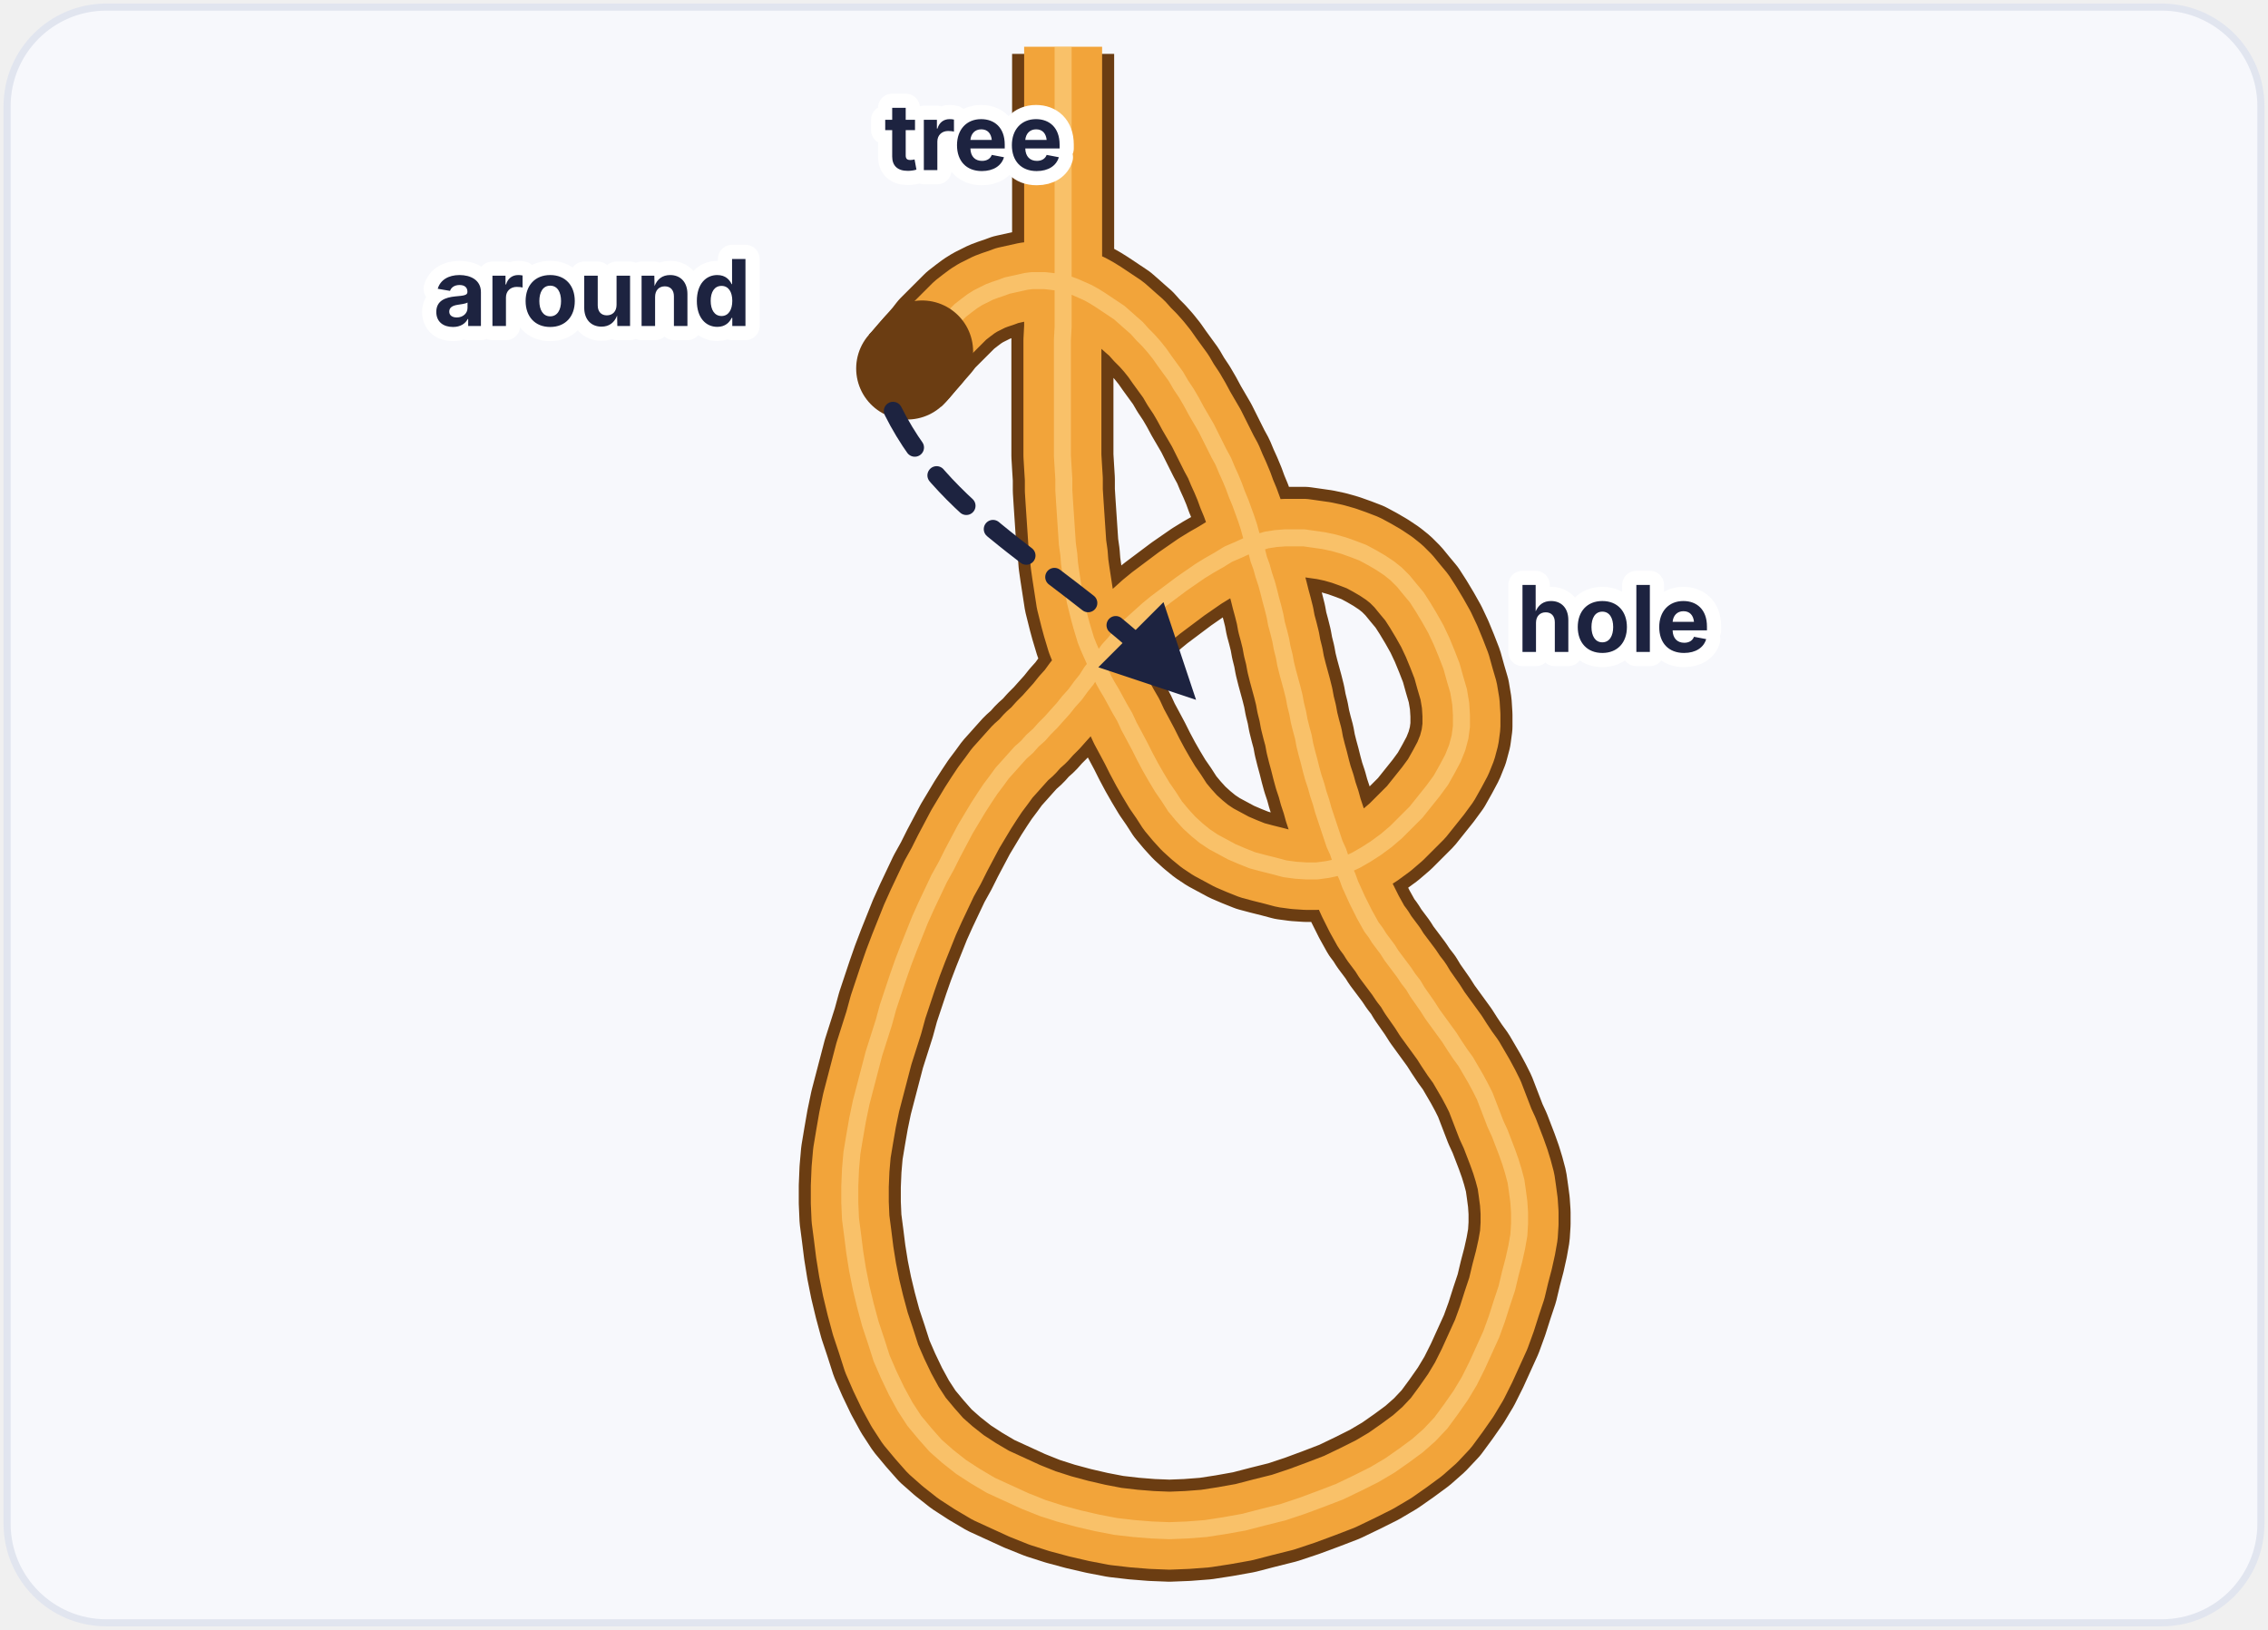
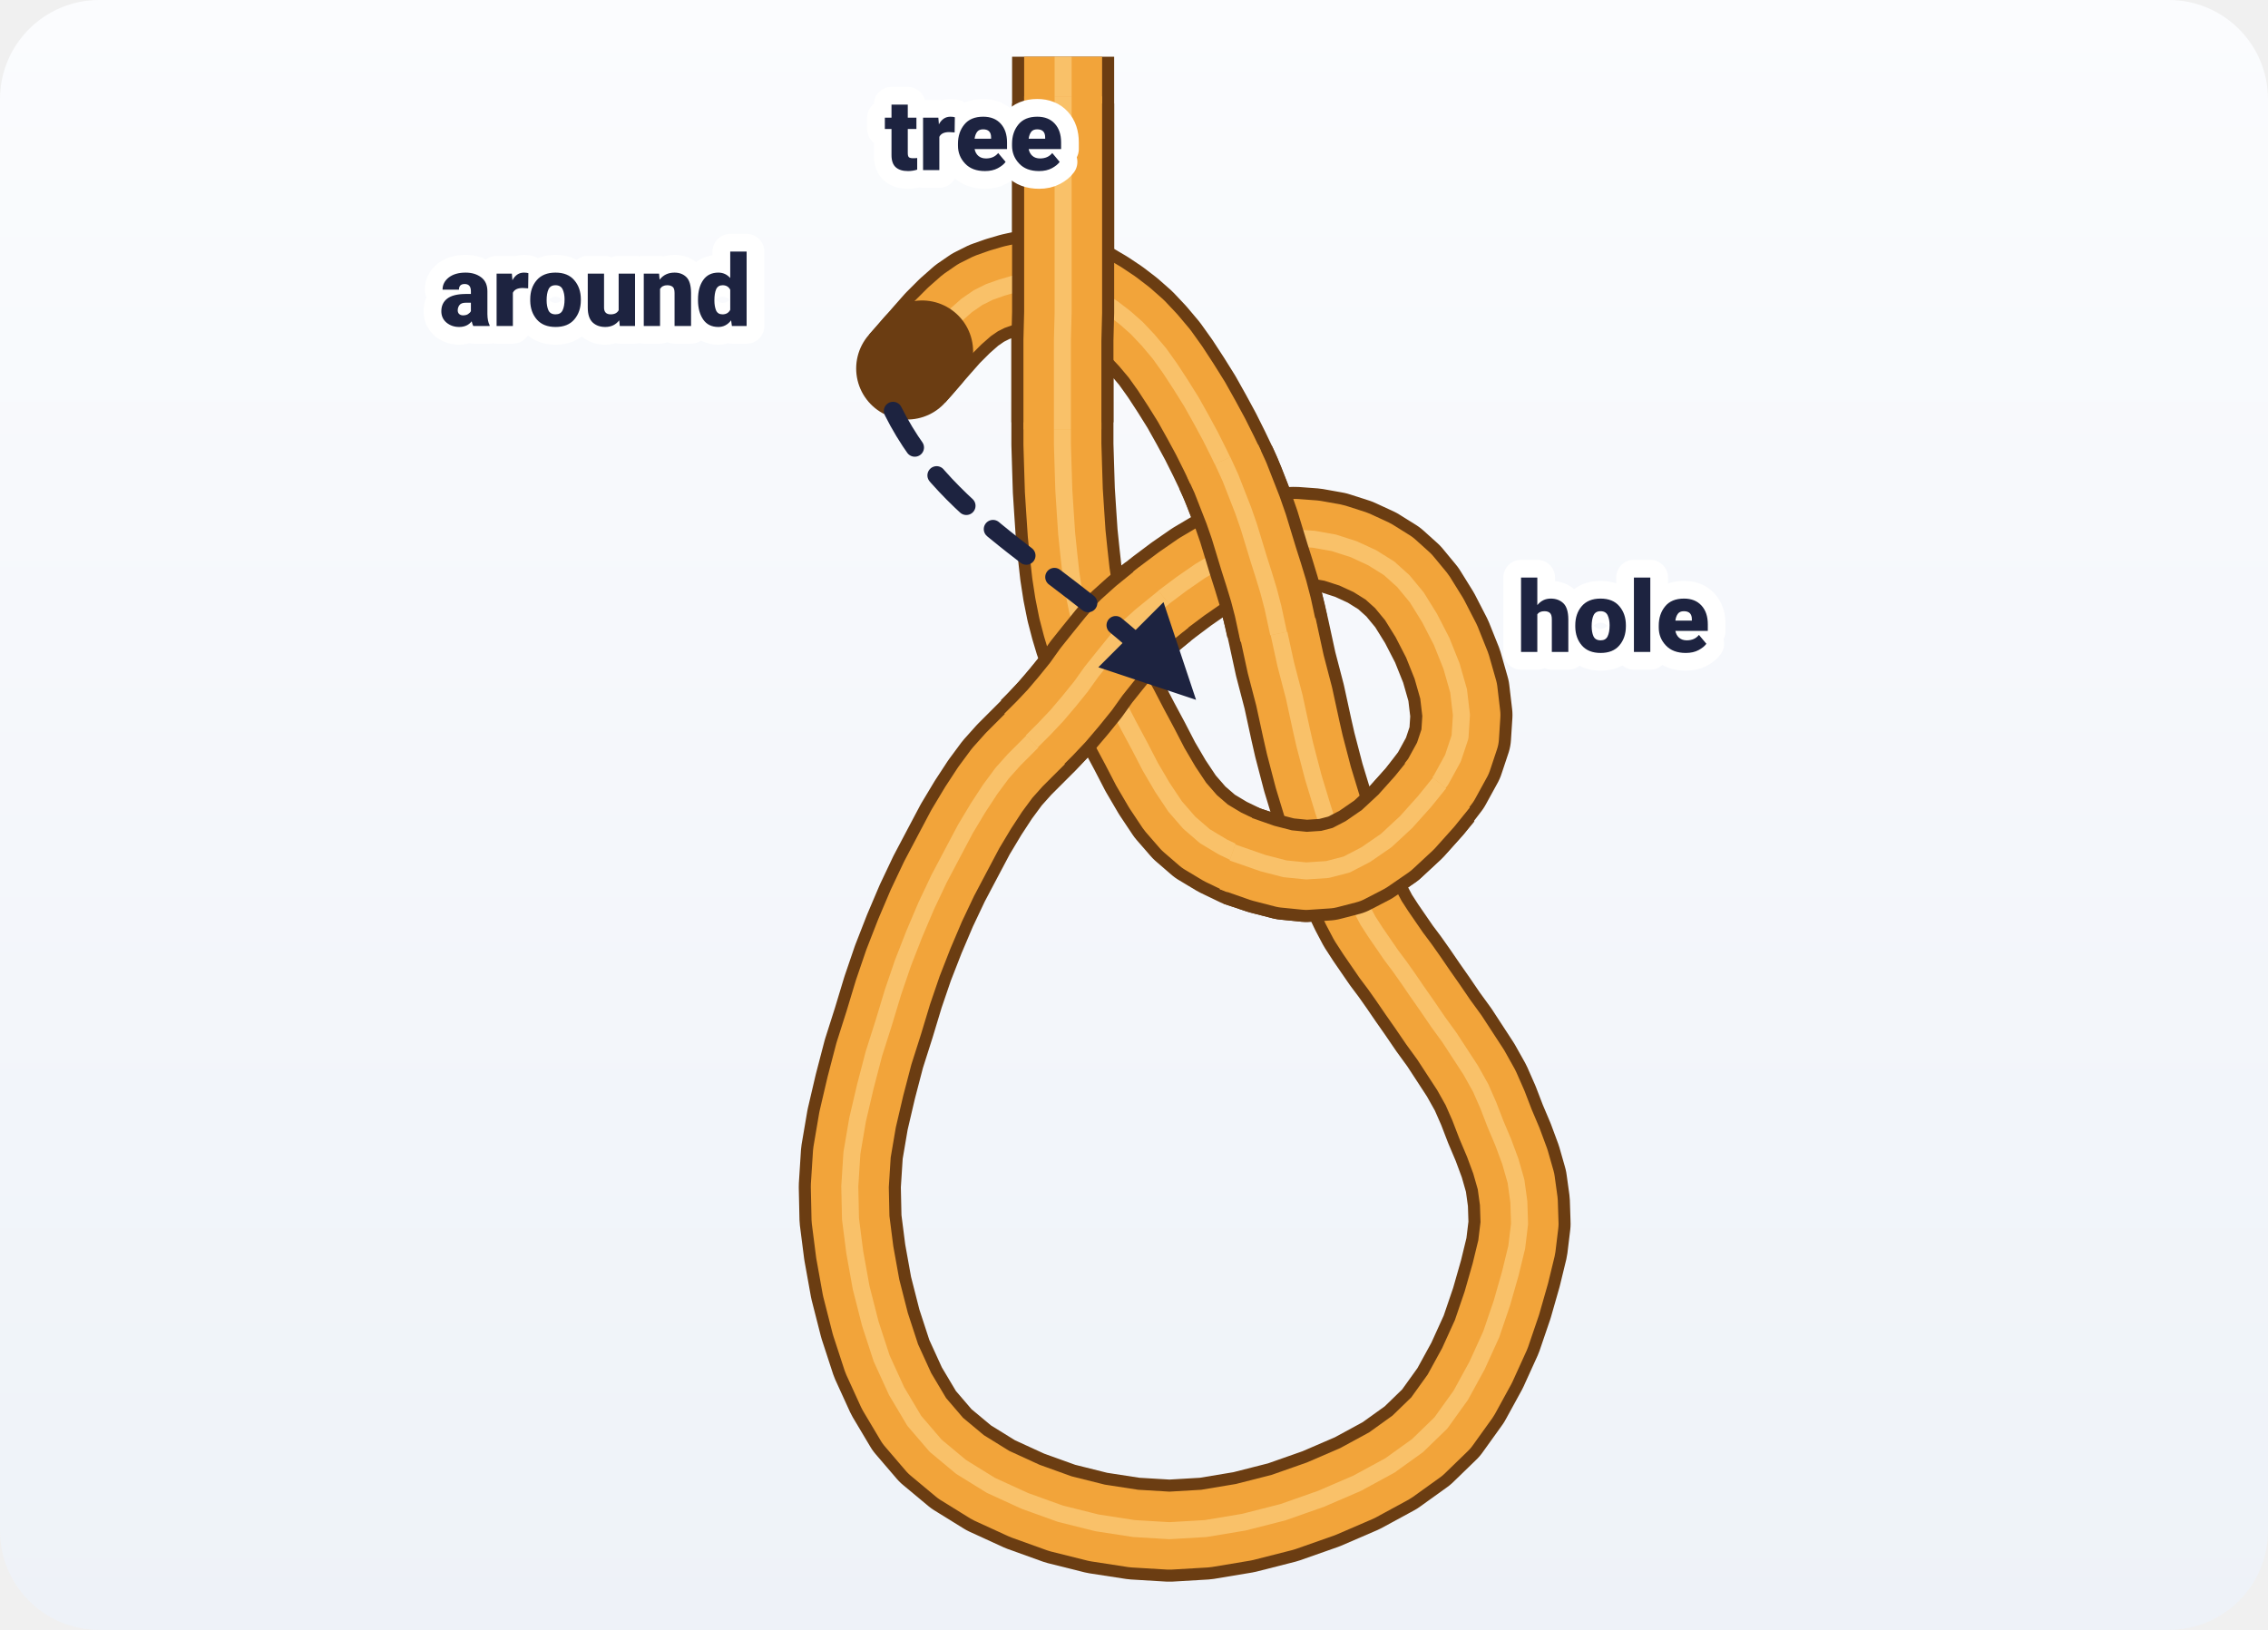
<svg xmlns="http://www.w3.org/2000/svg" viewBox="0 0 320 230" role="img" aria-label="Bowline step 3: the end goes around behind the standing part">
  <defs>
    <marker id="ah" viewBox="0 0 10 10" refX="7" refY="5" markerWidth="5" markerHeight="5" orient="auto-start-reverse">
      <path d="M0 0 L10 5 L0 10 z" fill="#1d2340" />
    </marker>
-     <style>.lb{font:700 13px system-ui,-apple-system,sans-serif;fill:#1d2340;paint-order:stroke;stroke:#fff;stroke-width:4px;stroke-linejoin:round}</style>
+     <style>.lb{font:800 14px system-ui,-apple-system,"Segoe UI",Roboto,sans-serif;fill:#1d2340;paint-order:stroke;stroke:#fff;stroke-width:5px;stroke-linejoin:round}</style>
+     <linearGradient id="bg" x1="0" y1="0" x2="0" y2="1">
+       <stop offset="0" stop-color="#fbfcfe" />
+       <stop offset="1" stop-color="#eef2f8" />
+     </linearGradient>
  </defs>
-   <rect x="1" y="1" width="318" height="228" rx="14" fill="#f7f8fc" stroke="#e1e5ef" />
+   <rect x="0" y="0" width="320" height="230" rx="14" fill="url(#bg)" />
  <g stroke-linecap="butt" stroke-linejoin="round" fill="none">
-     <path d="M150.0 7.6 150.0 9.3 150.0 10.9 150.0 12.8 150.0 15.0 150.0 17.3 150.0 19.8 150.0 22.4 150.0 25.0 150.0 27.7 150.0 30.4 150.0 33.0 150.0 35.5 150.0 37.8 150.0 40.0 150.0 42.1 150.0 44.1 150.0 46.1 149.9 48.0 149.9 50.0 149.9 51.9 149.9 53.8 149.9 55.6 149.9 57.4 149.9 59.2 149.9 60.9 149.9 62.7 149.9 64.3 150.0 66.0 150.1 67.6 150.1 69.2 150.2 70.8 150.3 72.3 150.4 73.8 150.5 75.3 150.6 76.8 150.8 78.2 150.9 79.5 151.1 80.9 151.3 82.2 151.5 83.5 151.7 84.8 152.0 86.0 152.3 87.2 152.6 88.3 152.9 89.3 153.2 90.3 153.6 91.3 154.0 92.2 154.4 93.1 154.8 94.0 155.3 95.0 155.7 95.9 156.2 96.8 156.8 97.8 157.4 98.9 158.0 100.0 158.7 101.2 159.3 102.5 160.0 103.8 160.8 105.3 161.5 106.7 162.3 108.2 163.1 109.6 164.0 111.1 164.9 112.4 165.8 113.8 166.8 115.0 167.8 116.1 168.9 117.1 170.0 118.0 171.2 118.8 172.5 119.5 173.8 120.2 175.2 120.8 176.7 121.4 178.2 121.8 179.8 122.2 181.3 122.6 182.8 122.8 184.3 122.9 185.8 122.9 187.3 122.7 188.7 122.4 190.0 122.0 191.3 121.4 192.7 120.6 194.1 119.7 195.6 118.6 197.0 117.4 198.4 116.0 199.8 114.6 201.0 113.1 202.2 111.6 203.3 110.1 204.2 108.5 205.0 107.0 205.6 105.5 206.0 104.0 206.2 102.5 206.2 100.9 206.1 99.3 205.8 97.5 205.3 95.8 204.8 94.0 204.1 92.2 203.4 90.5 202.6 88.8 201.7 87.2 200.8 85.7 199.9 84.3 198.9 83.1 198.0 82.0 197.0 81.0 196.0 80.2 194.8 79.4 193.6 78.7 192.3 78.0 191.0 77.5 189.6 77.0 188.2 76.6 186.8 76.3 185.4 76.1 184.0 75.9 182.7 75.9 181.3 75.9 180.0 76.0 178.7 76.2 177.4 76.6 176.0 77.0 174.7 77.6 173.3 78.2 172.0 79.0 170.6 79.8 169.3 80.6 168.0 81.5 166.7 82.4 165.5 83.3 164.3 84.2 163.1 85.1 162.0 86.0 161.0 86.9 160.0 87.8 159.0 88.7 158.1 89.7 157.3 90.7 156.4 91.7 155.6 92.8 154.8 93.8 154.0 94.8 153.3 95.9 152.5 96.9 151.7 98.0 150.8 99.0 150.0 100.0 149.1 101.0 148.3 101.9 147.4 102.8 146.6 103.7 145.7 104.5 144.9 105.4 144.0 106.2 143.1 107.2 142.3 108.1 141.4 109.1 140.6 110.2 139.7 111.4 138.9 112.6 138.0 114.0 137.1 115.5 136.2 117.0 135.3 118.7 134.4 120.4 133.5 122.2 132.5 124.0 131.6 125.9 130.7 127.8 129.8 129.8 129.0 131.8 128.2 133.8 127.4 135.9 126.7 137.9 126.0 140.0 125.3 142.1 124.7 144.3 124.0 146.5 123.3 148.7 122.7 151.0 122.1 153.3 121.5 155.6 121.0 158.0 120.6 160.3 120.2 162.7 120.0 165.0 119.9 167.4 119.9 169.7 120.0 172.0 120.3 174.3 120.6 176.7 121.0 179.2 121.5 181.7 122.1 184.2 122.8 186.8 123.6 189.2 124.4 191.7 125.4 194.0 126.5 196.3 127.7 198.5 129.0 200.5 130.5 202.3 132.0 204.0 133.7 205.5 135.6 207.0 137.6 208.3 139.8 209.6 142.2 210.7 144.6 211.8 147.1 212.8 149.6 213.6 152.2 214.3 154.8 214.9 157.4 215.4 160.0 215.7 162.5 215.9 165.0 216.0 167.5 215.9 170.1 215.7 172.7 215.3 175.5 214.8 178.2 214.1 181.0 213.4 183.7 212.5 186.4 211.5 189.0 210.5 191.5 209.3 193.9 208.1 196.1 206.8 198.1 205.4 200.0 204.0 201.7 202.5 203.3 200.8 204.7 198.9 206.1 196.9 207.3 194.9 208.4 192.7 209.4 190.5 210.4 188.3 211.2 186.1 211.9 183.9 212.6 181.8 213.1 179.7 213.6 177.8 214.0 176.0 214.3 174.3 214.4 172.7 214.4 171.1 214.3 169.6 214.1 168.1 213.9 166.7 213.5 165.2 213.1 163.9 212.6 162.5 212.1 161.2 211.6 159.9 211.0 158.6 210.5 157.3 210.0 156.0 209.5 154.7 208.9 153.5 208.2 152.2 207.5 151.0 206.8 149.8 206.0 148.7 205.2 147.5 204.5 146.4 203.7 145.3 202.9 144.2 202.1 143.1 201.4 142.0 200.7 141.0 200.0 140.0 199.4 139.0 198.7 138.1 198.1 137.2 197.5 136.4 196.9 135.6 196.3 134.8 195.8 134.0 195.2 133.2 194.6 132.4 194.1 131.6 193.5 130.8 193.0 129.9 192.5 129.0 192.0 128.0 191.5 127.0 191.0 125.9 190.5 124.8 190.1 123.7 189.6 122.6 189.2 121.4 188.8 120.2 188.3 119.1 187.9 117.9 187.5 116.7 187.1 115.5 186.7 114.3 186.4 113.2 186.0 112.0 185.7 110.9 185.3 109.7 185.0 108.6 184.7 107.4 184.4 106.3 184.1 105.1 183.9 104.0 183.6 102.9 183.3 101.7 183.1 100.6 182.8 99.4 182.6 98.3 182.3 97.1 182.0 96.0 181.7 94.9 181.4 93.7 181.2 92.6 180.9 91.4 180.7 90.3 180.4 89.1 180.1 88.0 179.9 86.9 179.6 85.7 179.3 84.6 179.0 83.4 178.7 82.3 178.3 81.1 178.0 80.0 177.6 78.9 177.3 77.7 176.9 76.6 176.5 75.4 176.2 74.3 175.8 73.1 175.4 72.0 175.0 70.9 174.5 69.7 174.1 68.6 173.6 67.4 173.1 66.3 172.6 65.1 172.0 64.0 171.4 62.8 170.8 61.6 170.2 60.4 169.5 59.2 168.8 58.0 168.1 56.7 167.4 55.5 166.6 54.3 165.9 53.1 165.1 52.0 164.3 50.9 163.6 49.9 162.8 48.9 162.0 48.0 161.2 47.2 160.4 46.3 159.6 45.6 158.7 44.8 157.9 44.1 157.0 43.5 156.1 42.9 155.2 42.3 154.4 41.8 153.5 41.3 152.6 40.9 151.7 40.5 150.9 40.2 150.0 40.0 149.1 39.8 148.3 39.7 147.4 39.6 146.5 39.6 145.6 39.6 144.8 39.7 143.9 39.9 143.0 40.1 142.1 40.3 141.3 40.6 140.4 40.9 139.6 41.2 138.8 41.6 138.0 42.0 137.2 42.5 136.4 43.1 135.5 43.8 134.7 44.6 133.9 45.4 133.0 46.3 132.2 47.1 131.5 48.0 130.8 48.8 130.1 49.6 129.4 50.4 128.9 51.0 128.4 51.6 127.7 52.3" stroke="#6b3d12" stroke-width="14.4" />
+     <path d="M150.0 8.0 150.0 10.9 150.0 15.0 150.0 19.8 150.0 25.0 150.0 30.4 150.0 35.5 150.0 40.0 150.0 44.1 149.9 48.0 149.9 51.9 149.9 55.6 149.9 59.2 149.9 62.7 150.0 66.0 150.1 69.2 150.3 72.3 150.5 75.3 150.8 78.2 151.1 80.9 151.5 83.5 152.0 86.0 152.6 88.3 153.2 90.3 154.0 92.2 154.8 94.0 155.7 95.9 156.8 97.8 158.0 100.0 159.3 102.5 160.8 105.3 162.3 108.2 164.0 111.1 165.8 113.8 167.8 116.1 170.0 118.0 172.5 119.5 175.2 120.8 178.2 121.8 181.3 122.6 184.3 122.9 187.3 122.7 190.0 122.0 192.7 120.6 195.6 118.6 198.4 116.0 201.0 113.1 203.3 110.1 205.0 107.0 206.0 104.0 206.2 100.9 205.8 97.5 204.8 94.0 203.4 90.5 201.7 87.2 199.9 84.3 198.0 82.0 196.0 80.2 193.6 78.7 191.0 77.5 188.2 76.6 185.4 76.1 182.7 75.9 180.0 76.0 177.4 76.6 174.7 77.6 172.0 79.0 169.3 80.6 166.7 82.4 164.3 84.2 162.0 86.0 160.0 87.8 158.1 89.7 156.4 91.7 154.8 93.8 153.3 95.9 151.7 98.0 150.0 100.0 148.3 101.9 146.6 103.7 144.9 105.4 143.1 107.2 141.4 109.1 139.7 111.4 138.0 114.0 136.2 117.0 134.4 120.4 132.5 124.0 130.7 127.8 129.0 131.8 127.4 135.9 126.0 140.0 124.7 144.3 123.3 148.7 122.1 153.3 121.0 158.0 120.2 162.7 119.9 167.4 120.0 172.0 120.6 176.7 121.5 181.7 122.8 186.8 124.4 191.7 126.5 196.3 129.0 200.5 132.0 204.0 135.6 207.0 139.8 209.6 144.6 211.8 149.6 213.6 154.8 214.9 160.0 215.7 165.0 216.0 170.1 215.7 175.5 214.8 181.0 213.4 186.4 211.5 191.5 209.3 196.1 206.8 200.0 204.0 203.3 200.8 206.1 196.9 208.4 192.7 210.4 188.3 211.9 183.9 213.1 179.7 214.0 176.0 214.4 172.7 214.3 169.6 213.9 166.7 213.1 163.9 212.1 161.2 211.0 158.6 210.0 156.0 208.9 153.5 207.5 151.0 206.0 148.7 204.5 146.4 202.9 144.2 201.4 142.0 200.0 140.0 198.7 138.1 197.5 136.4 196.3 134.8 195.2 133.2 194.1 131.6 193.0 129.9 192.0 128.0 191.0 125.9 190.1 123.7 189.2 121.4 188.3 119.1 187.5 116.7 186.7 114.3 186.0 112.0 185.3 109.7 184.7 107.4 184.1 105.1 183.6 102.9 183.1 100.6 182.6 98.3 182.0 96.0 181.4 93.7 180.9 91.4 180.4 89.1 179.9 86.9 179.3 84.6 178.7 82.3 178.0 80.0 177.3 77.7 176.5 75.4 175.8 73.1 175.0 70.9 174.1 68.6 173.1 66.3 172.0 64.0 170.8 61.6 169.5 59.2 168.1 56.7 166.6 54.3 165.1 52.0 163.6 49.9 162.0 48.0 160.4 46.3 158.7 44.8 157.0 43.5 155.2 42.3 153.5 41.3 151.7 40.5 150.0 40.0 148.3 39.7 146.5 39.6 144.8 39.7 143.0 40.1 141.3 40.6 139.6 41.2 138.0 42.0 136.4 43.1 134.7 44.6 133.0 46.3 131.5 48.0 130.1 49.6 128.9 51.0 128.0 52.0" stroke="#6b3d12" stroke-width="14.4" />
    <defs>
-       <path id="r0" d="M150.0 6.6 150.0 9.3 150.0 10.9 150.0 12.8 150.0 15.0 150.0 17.3 150.0 19.8 150.0 22.4 150.0 25.0 150.0 27.7 150.0 30.4 150.0 33.0 150.0 35.5 150.0 37.8 150.0 40.0 150.0 42.1 150.0 44.1 150.0 46.1 149.9 48.0 149.9 50.0 149.9 51.9 149.9 53.8 149.9 55.6 149.9 57.4 149.9 59.2 149.9 60.9 149.9 62.7 149.9 64.3 150.0 66.0 150.1 67.6 150.1 69.2 150.2 70.8 150.3 72.3 150.4 73.8 150.5 75.3 150.6 76.8 150.8 78.2 150.9 79.5 151.1 80.9 151.3 82.2 151.5 83.5 151.7 84.8 152.0 86.0 152.3 87.2 152.6 88.3 152.9 89.3 153.2 90.3 153.6 91.3 154.0 92.2 154.4 93.1 154.8 94.0 155.3 95.0 155.7 95.9 156.2 96.8 156.8 97.8 157.4 98.9 158.0 100.0 158.7 101.2 159.3 102.5 160.0 103.8 160.8 105.3 161.5 106.7 162.3 108.2 163.1 109.6 164.0 111.1 164.9 112.4 165.8 113.8 166.8 115.0 167.8 116.1 168.9 117.1 170.0 118.0 171.2 118.8 172.5 119.5 173.8 120.2 175.2 120.8 176.7 121.4 178.2 121.8 179.8 122.2 181.3 122.6 182.8 122.8 184.3 122.9 185.8 122.9 187.3 122.7 188.7 122.4 190.0 122.0 191.3 121.4 192.7 120.6 194.1 119.7 195.6 118.6 197.0 117.4 198.4 116.0 199.8 114.6 201.0 113.1 202.2 111.6 203.3 110.1 204.2 108.5 205.0 107.0 205.6 105.5 206.0 104.0 206.2 102.5 206.2 100.9 206.1 99.3 205.8 97.5 205.3 95.8 204.8 94.0 204.1 92.2 203.4 90.5 202.6 88.8 201.7 87.2 200.8 85.7 199.9 84.3 198.9 83.1 198.0 82.0 197.0 81.0 196.0 80.2 194.8 79.4 193.6 78.7 192.3 78.0 191.0 77.5 189.6 77.0 188.2 76.6 186.8 76.3 185.4 76.1 184.0 75.9 182.7 75.9 181.3 75.9 180.0 76.0 178.7 76.2 177.4 76.6 176.0 77.0 174.7 77.6 173.3 78.2 172.0 79.0 170.6 79.8 169.3 80.6 168.0 81.5 166.7 82.4 165.5 83.3 164.3 84.2 163.1 85.1 162.0 86.0 161.0 86.9 160.0 87.8 159.0 88.7 158.1 89.7 157.3 90.7 156.4 91.7 155.6 92.8 154.8 93.8 154.0 94.8 153.3 95.9 152.5 96.9 151.7 98.0 150.8 99.0 150.0 100.0 149.1 101.0 148.3 101.9 147.4 102.8 146.6 103.7 145.7 104.5 144.9 105.4 144.0 106.2 143.1 107.2 142.3 108.1 141.4 109.1 140.6 110.2 139.7 111.4 138.9 112.6 138.0 114.0 137.1 115.5 136.2 117.0 135.3 118.7 134.4 120.4 133.5 122.2 132.5 124.0 131.6 125.9 130.7 127.8 129.8 129.8 129.0 131.8 128.2 133.8 127.4 135.9 126.7 137.9 126.0 140.0 125.3 142.1 124.7 144.3 124.0 146.5 123.3 148.7 122.7 151.0 122.1 153.3 121.5 155.6 121.0 158.0 120.6 160.3 120.2 162.7 120.0 165.0 119.9 167.4 119.9 169.7 120.0 172.0 120.3 174.3 120.6 176.7 121.0 179.2 121.5 181.7 122.1 184.2 122.8 186.8 123.6 189.2 124.4 191.7 125.4 194.0 126.5 196.3 127.7 198.5 129.0 200.5 130.5 202.3 132.0 204.0 133.7 205.5 135.6 207.0 137.6 208.3 139.8 209.6 142.2 210.7 144.6 211.8 147.1 212.8 149.6 213.6 152.2 214.3 154.8 214.9 157.4 215.4 160.0 215.7 162.5 215.9 165.0 216.0 167.5 215.9 170.1 215.7 172.7 215.3 175.5 214.8 178.2 214.1 181.0 213.4 183.7 212.5 186.4 211.5 189.0 210.5 191.5 209.3 193.9 208.1 196.1 206.8 198.1 205.4 200.0 204.0 201.7 202.5 203.3 200.8 204.7 198.9 206.1 196.9 207.3 194.9 208.4 192.7 209.4 190.5 210.4 188.3 211.2 186.1 211.9 183.9 212.6 181.8 213.1 179.7 213.6 177.8 214.0 176.0 214.3 174.3 214.4 172.7 214.4 171.1 214.3 169.6 214.1 168.1 213.9 166.7 213.5 165.2 213.1 163.9 212.6 162.5 212.1 161.2 211.6 159.9 211.0 158.6 210.5 157.3 210.0 156.0 209.5 154.7 208.9 153.5 208.2 152.2 207.5 151.0 206.8 149.8 206.0 148.7 205.2 147.5 204.5 146.4 203.7 145.3 202.9 144.2 202.1 143.1 201.4 142.0 200.7 141.0 200.0 140.0 199.4 139.0 198.7 138.1 198.1 137.2 197.5 136.4 196.9 135.6 196.3 134.8 195.8 134.0 195.2 133.2 194.6 132.4 194.1 131.6 193.5 130.8 193.0 129.9 192.5 129.0 192.0 128.0 191.5 127.0 191.0 125.9 190.5 124.8 190.1 123.7 189.6 122.6 189.2 121.4 188.8 120.2 188.3 119.1 187.9 117.9 187.5 116.7 187.1 115.5 186.7 114.3 186.4 113.2 186.0 112.0 185.7 110.9 185.3 109.7 185.0 108.6 184.7 107.4 184.4 106.3 184.1 105.1 183.9 104.0 183.6 102.9 183.3 101.7 183.1 100.6 182.8 99.4 182.6 98.3 182.3 97.1 182.0 96.0 181.7 94.9 181.4 93.7 181.2 92.6 180.9 91.4 180.7 90.3 180.4 89.1 180.1 88.0 179.9 86.9 179.6 85.7 179.3 84.6 179.0 83.4 178.7 82.3 178.3 81.1 178.0 80.0 177.6 78.9 177.3 77.7 176.9 76.6 176.5 75.4 176.2 74.3 175.8 73.1 175.4 72.0 175.0 70.9 174.5 69.7 174.1 68.6 173.6 67.4 173.1 66.3 172.6 65.1 172.0 64.0 171.4 62.8 170.8 61.6 170.2 60.4 169.5 59.2 168.8 58.0 168.1 56.7 167.4 55.5 166.6 54.3 165.9 53.1 165.1 52.0 164.3 50.9 163.6 49.9 162.8 48.9 162.0 48.0 161.2 47.2 160.4 46.3 159.6 45.6 158.7 44.8 157.9 44.1 157.0 43.5 156.1 42.9 155.2 42.3 154.4 41.8 153.5 41.3 152.6 40.9 151.7 40.5 150.9 40.2 150.0 40.0 149.1 39.8 148.3 39.7 147.4 39.6 146.5 39.6 145.6 39.6 144.8 39.7 143.9 39.9 143.0 40.1 142.1 40.3 141.3 40.6 140.4 40.9 139.6 41.2 138.8 41.6 138.0 42.0 137.2 42.5 136.4 43.1 135.5 43.8 134.7 44.6 133.9 45.4 133.0 46.3 132.2 47.1 131.5 48.0 130.8 48.8 130.1 49.6 129.4 50.4 128.9 51.0 128.4 51.6 127.0 53.0" />
+       <path id="p1" d="M150.0 8.0 150.0 10.9 150.0 15.0 150.0 19.8 150.0 25.0 150.0 30.4 150.0 35.5 150.0 40.0 150.0 44.1 149.9 48.0 149.9 51.9 149.9 55.6 149.9 59.2 149.9 62.7 150.0 66.0 150.1 69.2 150.3 72.3 150.5 75.3 150.8 78.2 151.1 80.9 151.5 83.5 152.0 86.0 152.6 88.3 153.2 90.3 154.0 92.2 154.8 94.0 155.7 95.9 156.8 97.8 158.0 100.0 159.3 102.5 160.8 105.3 162.3 108.2 164.0 111.1 165.8 113.8 167.8 116.1 170.0 118.0 172.5 119.5 175.2 120.8 178.2 121.8 181.3 122.6 184.3 122.9 187.3 122.7 190.0 122.0 192.7 120.6 195.6 118.6 198.4 116.0 201.0 113.1 203.3 110.1 205.0 107.0 206.0 104.0 206.2 100.9 205.8 97.5 204.8 94.0 203.4 90.5 201.7 87.2 199.9 84.3 198.0 82.0 196.0 80.2 193.6 78.7 191.0 77.5 188.2 76.6 185.4 76.1 182.7 75.9 180.0 76.0 177.4 76.6 174.7 77.6 172.0 79.0 169.3 80.6 166.7 82.4 164.3 84.2 162.0 86.0 160.0 87.8 158.1 89.7 156.4 91.7 154.8 93.8 153.3 95.9 151.7 98.0 150.0 100.0 148.3 101.9 146.6 103.7 144.9 105.4 143.1 107.2 141.4 109.1 139.7 111.4 138.0 114.0 136.2 117.0 134.4 120.4 132.5 124.0 130.7 127.8 129.0 131.8 127.4 135.9 126.0 140.0 124.7 144.3 123.3 148.7 122.1 153.3 121.0 158.0 120.2 162.7 119.9 167.4 120.0 172.0 120.6 176.7 121.5 181.7 122.8 186.8 124.4 191.7 126.5 196.3 129.0 200.5 132.0 204.0 135.6 207.0 139.8 209.6 144.6 211.8 149.6 213.6 154.8 214.9 160.0 215.7 165.0 216.0 170.1 215.7 175.5 214.8 181.0 213.4 186.4 211.5 191.5 209.3 196.1 206.8 200.0 204.0 203.3 200.8 206.1 196.9 208.4 192.7 210.4 188.3 211.9 183.9 213.1 179.7 214.0 176.0 214.4 172.7 214.3 169.6 213.9 166.7 213.1 163.9 212.1 161.2 211.0 158.6 210.0 156.0 208.9 153.5 207.5 151.0 206.0 148.7 204.5 146.4 202.9 144.2 201.4 142.0 200.0 140.0 198.7 138.1 197.5 136.4 196.3 134.8 195.2 133.2 194.1 131.6 193.0 129.9 192.0 128.0 191.0 125.9 190.1 123.7 189.2 121.4 188.3 119.1 187.5 116.7 186.7 114.3 186.0 112.0 185.3 109.7 184.7 107.4 184.1 105.1 183.6 102.9 183.1 100.6 182.6 98.3 182.0 96.0 181.4 93.7 180.9 91.4 180.4 89.1 179.9 86.9 179.3 84.6 178.7 82.3 178.0 80.0 177.3 77.7 176.5 75.4 175.8 73.1 175.0 70.9 174.1 68.6 173.1 66.3 172.0 64.0 170.8 61.6 169.5 59.2 168.1 56.7 166.6 54.3 165.1 52.0 163.6 49.9 162.0 48.0 160.4 46.3 158.7 44.8 157.0 43.5 155.2 42.3 153.5 41.3 151.7 40.5 150.0 40.0 148.3 39.7 146.5 39.6 144.8 39.7 143.0 40.1 141.3 40.6 139.6 41.2 138.0 42.0 136.4 43.1 134.7 44.6 133.0 46.3 131.5 48.0 130.1 49.6 128.9 51.0 128.0 52.0" />
    </defs>
-     <use href="#r0" stroke="#f2a43a" stroke-width="11.0" />
-     <use href="#r0" stroke="#ffd890" stroke-width="2.4" stroke-opacity=".55" />
+     <use href="#p1" stroke="#f2a43a" stroke-width="11.0" />
+     <use href="#p1" stroke="#ffd890" stroke-width="2.4" stroke-opacity=".55" />
    <line x1="130.1" y1="49.6" x2="128.0" y2="52.0" stroke="#6b3d12" stroke-width="14.4" stroke-linecap="round" />
+     <path d="M150.0 14.6 150.0 19.8 150.0 25.0 150.0 30.4 150.0 35.5 150.0 40.0 150.0 44.1 149.9 48.0 149.9 51.9 149.9 55.6 149.9 59.6" stroke="#6b3d12" stroke-width="14.4" />
+     <defs>
+       <path id="p2" d="M150.0 13.6 150.0 19.8 150.0 25.0 150.0 30.4 150.0 35.5 150.0 40.0 150.0 44.1 149.9 48.0 149.9 51.9 149.9 55.6 149.9 60.6" />
+     </defs>
+     <use href="#p2" stroke="#f2a43a" stroke-width="11.0" />
+     <use href="#p2" stroke="#ffd890" stroke-width="2.4" stroke-opacity=".55" />
+     <path d="M174.9 120.7 178.2 121.8 181.3 122.6 184.3 122.9 187.3 122.7 190.0 122.0 192.7 120.6 195.6 118.6 198.4 116.0 201.0 113.1 202.5 111.3" stroke="#6b3d12" stroke-width="14.4" />
+     <defs>
+       <path id="p3" d="M173.9 120.3 178.2 121.8 181.3 122.6 184.3 122.9 187.3 122.7 190.0 122.0 192.7 120.6 195.6 118.6 198.4 116.0 201.0 113.1 203.1 110.5" />
+     </defs>
+     <use href="#p3" stroke="#f2a43a" stroke-width="11.0" />
+     <use href="#p3" stroke="#ffd890" stroke-width="2.4" stroke-opacity=".55" />
+     <path d="M163.4 84.9 161.0 86.9 159.0 88.7 157.3 90.7 155.6 92.8 154.0 94.8 152.5 96.9 150.8 99.0 149.1 101.0 147.4 102.8 146.3 103.9" stroke="#6b3d12" stroke-width="14.4" />
+     <defs>
+       <path id="p4" d="M164.2 84.3 161.0 86.9 159.0 88.7 157.3 90.7 155.6 92.8 154.0 94.8 152.5 96.9 150.8 99.0 149.1 101.0 147.4 102.8 145.6 104.6" />
+     </defs>
+     <use href="#p4" stroke="#f2a43a" stroke-width="11.0" />
+     <use href="#p4" stroke="#ffd890" stroke-width="2.4" stroke-opacity=".55" />
+     <path d="M180.2 88.4 179.6 85.7 179.0 83.4 178.3 81.1 177.6 78.9 176.9 76.6 176.2 74.3 175.4 72.0 174.5 69.7 173.6 67.4 172.9 65.9" stroke="#6b3d12" stroke-width="14.4" />
+     <defs>
+       <path id="p5" d="M180.4 89.4 179.6 85.7 179.0 83.4 178.3 81.1 177.6 78.9 176.9 76.6 176.2 74.3 175.4 72.0 174.5 69.7 173.6 67.4 172.5 65.0" />
+     </defs>
+     <use href="#p5" stroke="#f2a43a" stroke-width="11.0" />
+     <use href="#p5" stroke="#ffd890" stroke-width="2.4" stroke-opacity=".55" />
  </g>
  <path d="M126 58 C 134 74, 150 80, 166 96" fill="none" stroke="#1d2340" stroke-width="2.6" stroke-dasharray="6 5" stroke-linecap="round" marker-end="url(#ah)" />
  <text x="150" y="24" text-anchor="end" class="lb">tree</text>
  <text x="106" y="46" text-anchor="end" class="lb">around</text>
  <text x="214" y="92" text-anchor="start" class="lb">hole</text>
</svg>
